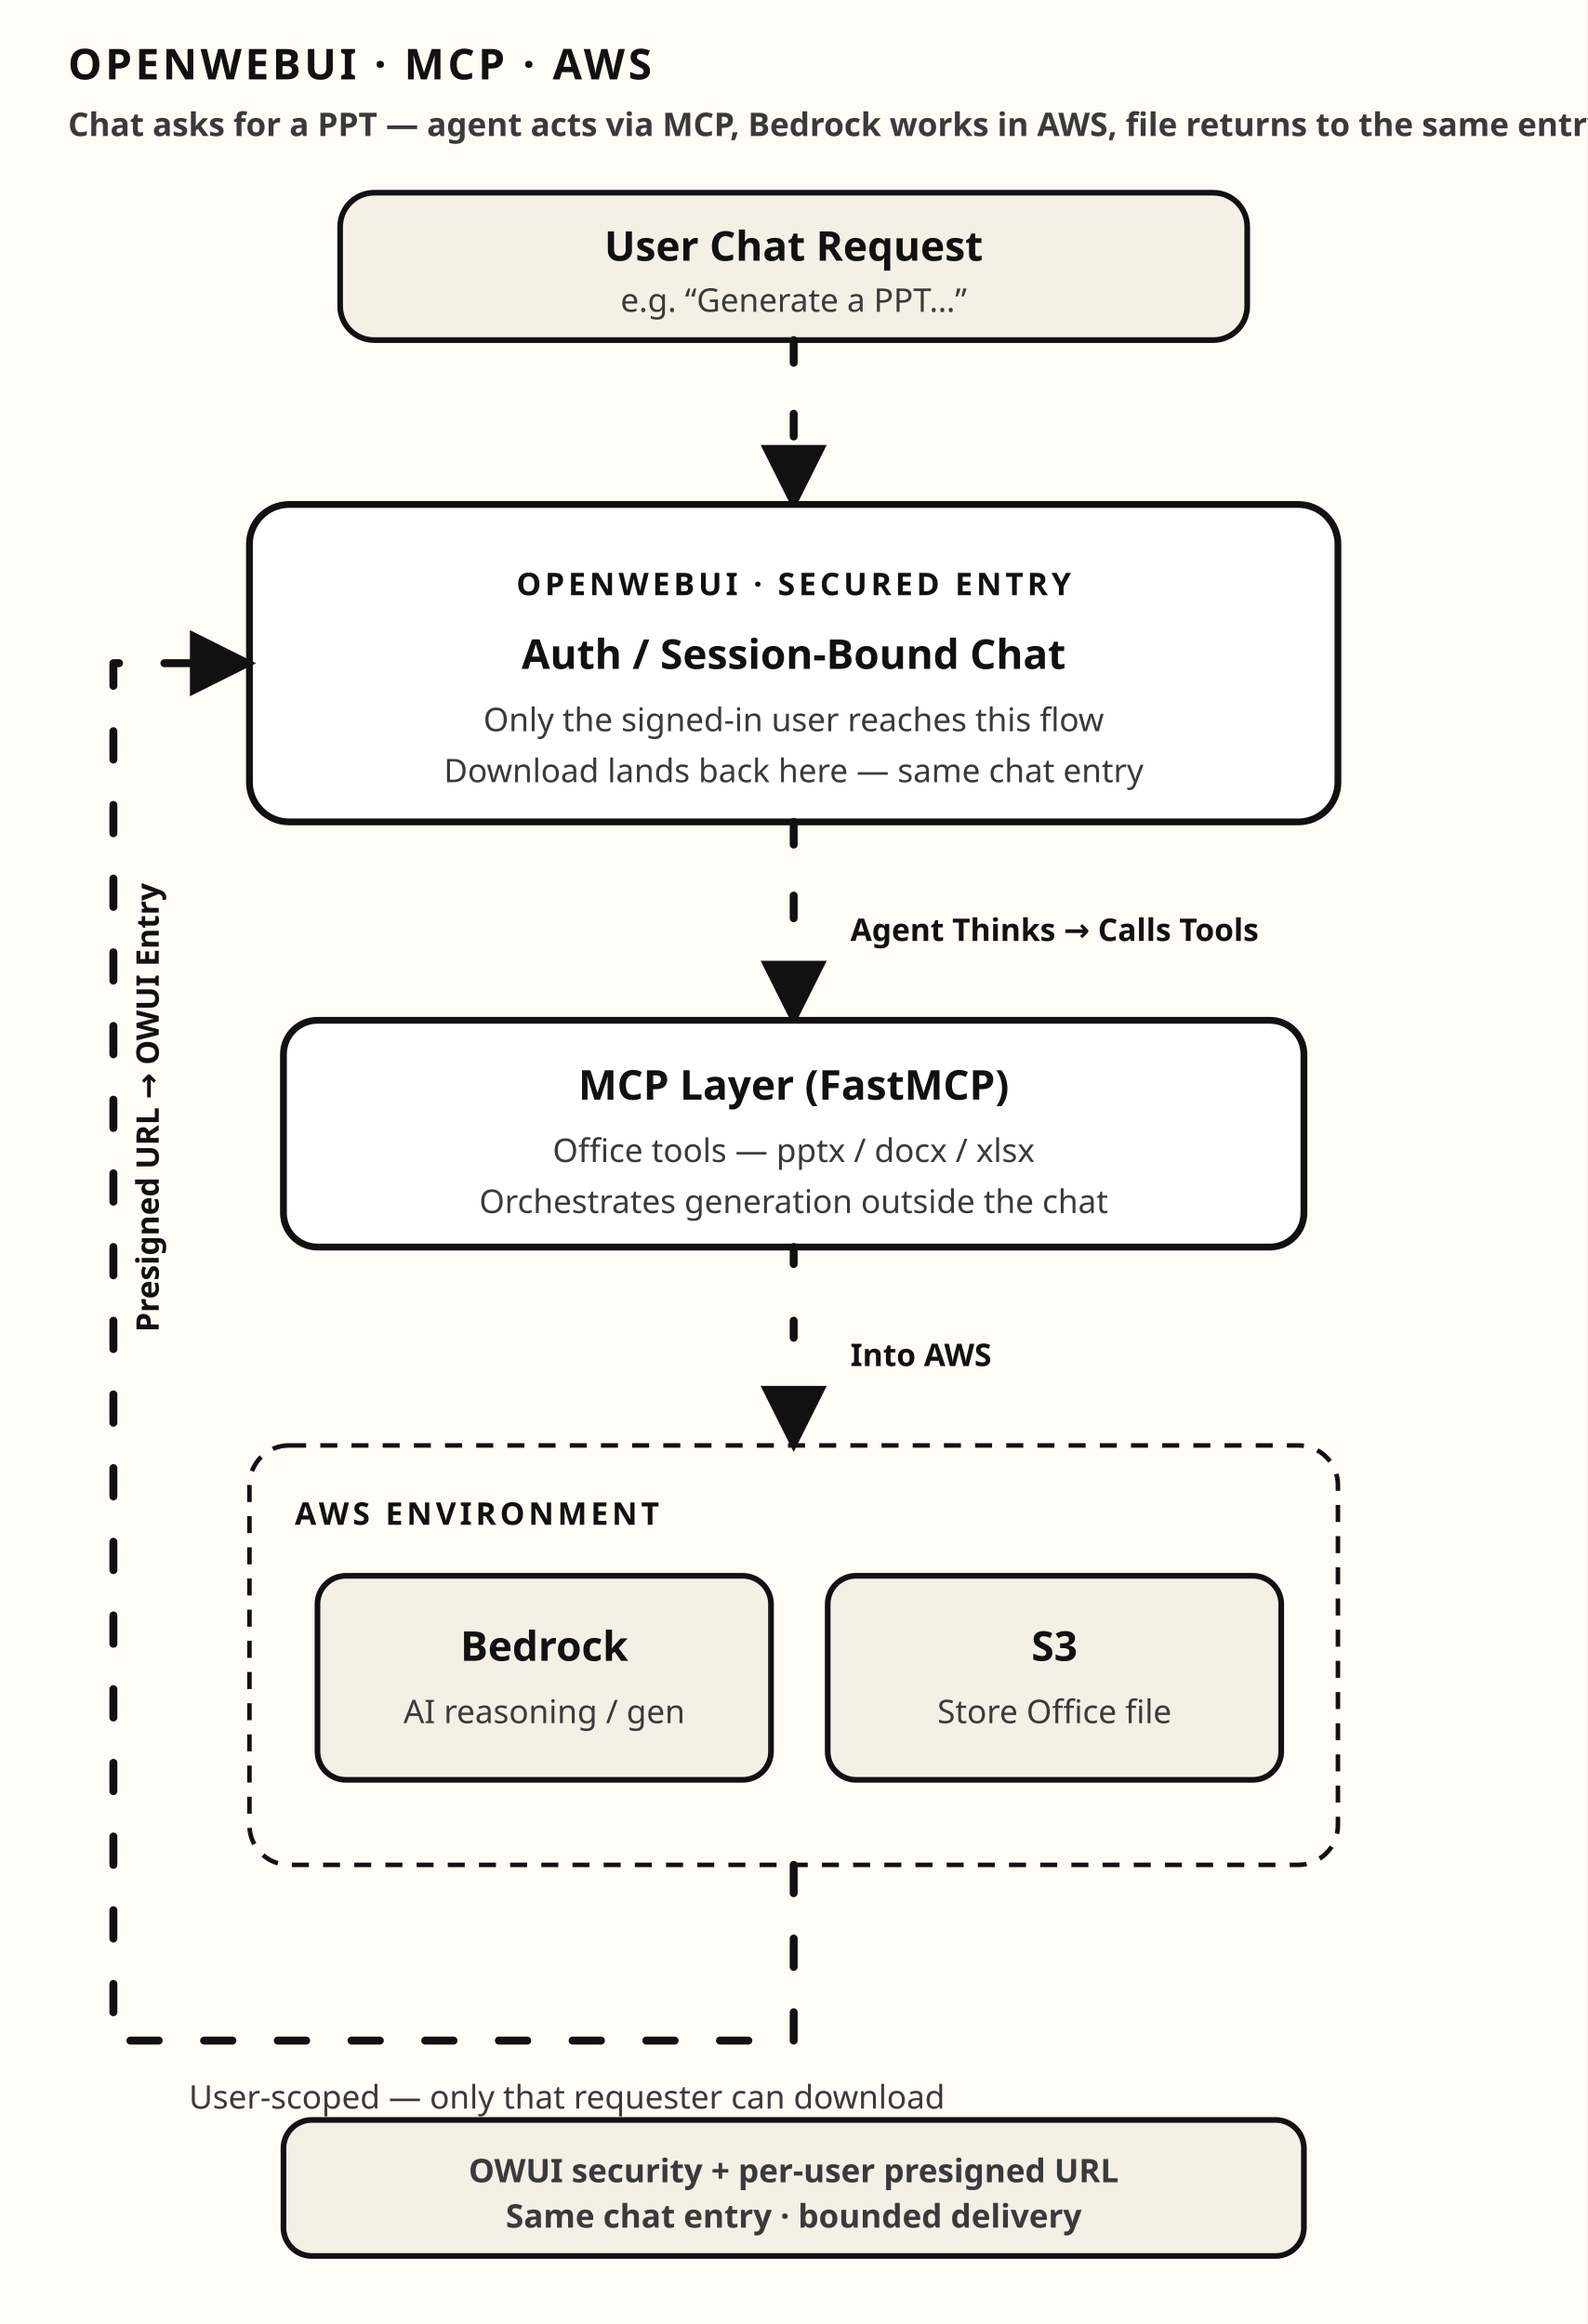
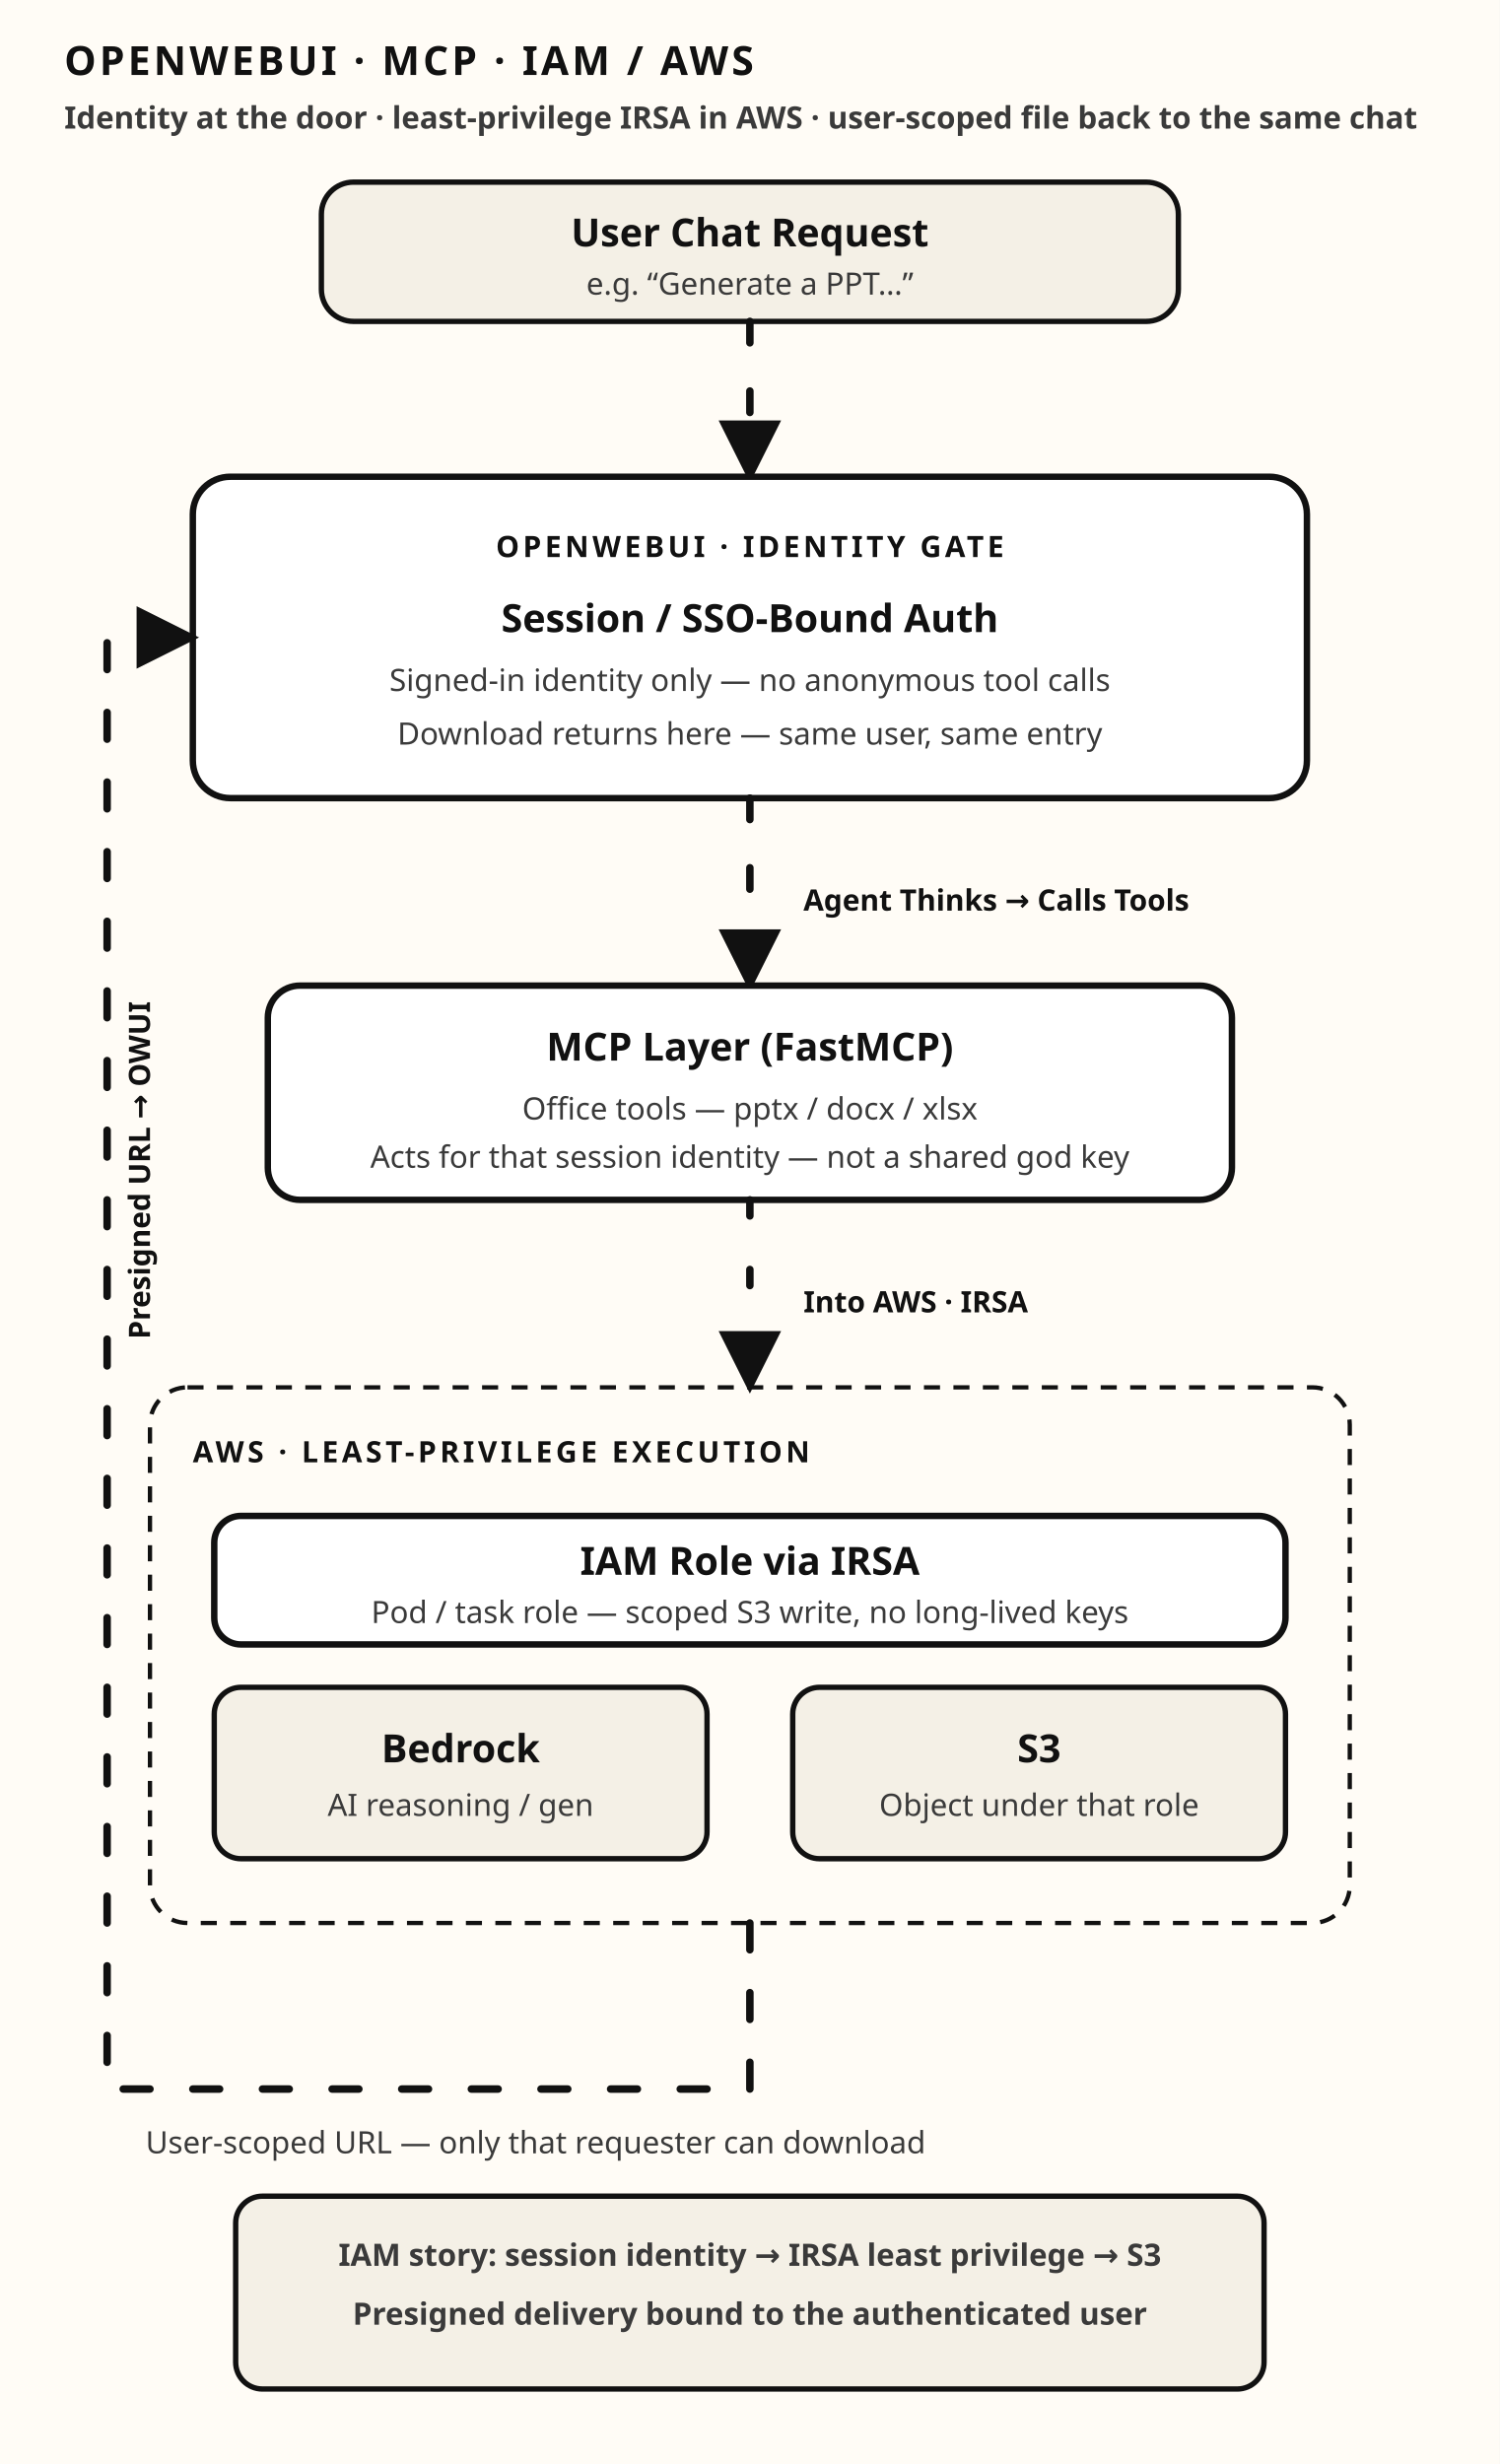
- <svg xmlns="http://www.w3.org/2000/svg" viewBox="0 0 560 820" role="img" aria-labelledby="t d">
+ <svg xmlns="http://www.w3.org/2000/svg" viewBox="0 0 560 920" role="img" aria-labelledby="t d">
  <defs>
    <marker id="a" viewBox="0 0 12 12" refX="10" refY="6" markerWidth="10" markerHeight="10" orient="auto-start-reverse">
      <path d="M1 1 L11 6 L1 11 Z" fill="#111" />
    </marker>
    <style>
      .bg { fill:#fffcf6; }
      .b { fill:#f4f0e6; stroke:#111; stroke-width:2; }
      .hi { fill:#fff; stroke:#111; stroke-width:2.4; }
      .out { fill:none; stroke:#111; stroke-width:1.6; stroke-dasharray:6 5; }
      .plane { fill:none; stroke:#111; stroke-width:1.8; stroke-dasharray:7 5; }
      .cloud { fill:none; stroke:#111; stroke-width:1.6; stroke-dasharray:6 5; }
      .title { font-family:Segoe UI,system-ui,sans-serif; font-size:15px; font-weight:800; letter-spacing:0.08em; fill:#111; }
      .lab { font-family:Segoe UI,system-ui,sans-serif; font-size:14.5px; font-weight:800; fill:#111; }
      .sub { font-family:Segoe UI,system-ui,sans-serif; font-size:11.5px; font-weight:500; fill:#3a3a3a; }
      .cap { font-family:Segoe UI,system-ui,sans-serif; font-size:11px; font-weight:800; letter-spacing:0.12em; fill:#111; }
      .line {
        stroke:#111; stroke-width:2.8; fill:none; marker-end:url(#a);
        stroke-linecap:round; stroke-linejoin:round;
        stroke-dasharray:8 18;
        animation: flow 1.35s linear infinite;
      }
      .line.ingest {
        stroke-dasharray: 6 20;
        animation: flow 1.55s linear infinite;
      }
      .line.return {
        stroke-dasharray: 10 16;
        animation: flow 1.15s linear infinite;
      }
      .line.stem {
        marker-end: none;
        stroke-dasharray: 8 18;
        animation: flow 1.35s linear infinite;
      }
      .line.gate {
        stroke-dasharray: 6 14;
        animation: flow 1.4s linear infinite;
      }
      .hi.pulse {
        animation: node-pulse 2.6s ease-in-out infinite;
      }
      .lbl.flow-lbl {
        animation: lbl-pulse 2.2s ease-in-out infinite;
      }
      .chip { fill:#fff; stroke:#111; stroke-width:1.6; }
      .lbl { font-family:Segoe UI,system-ui,sans-serif; font-size:11px; font-weight:700; fill:#111; }
      .foot { font-family:Segoe UI,system-ui,sans-serif; font-size:11.5px; font-weight:600; fill:#3a3a3a; }
      @keyframes flow {
        to { stroke-dashoffset: -52; }
      }
      @keyframes node-pulse {
        0%, 100% { stroke-width: 2.4; }
        50% { stroke-width: 3.4; }
      }
      @keyframes lbl-pulse {
        0%, 100% { opacity: 0.55; }
        50% { opacity: 1; }
      }
      @media (prefers-reduced-motion: reduce) {
        .line, .line.ingest, .line.return, .line.stem, .line.gate, .hi.pulse, .lbl.flow-lbl { animation: none; }
        .line, .line.ingest, .line.return, .line.stem, .line.gate { stroke-dasharray: none; }
      }
    </style>
  </defs>
-   <rect class="bg" width="560" height="820" />
-   <text x="24" y="28" class="title">OPENWEBUI · MCP · AWS</text>
-   <text x="24" y="48" class="foot">Chat asks for a PPT — agent acts via MCP, Bedrock works in AWS, file returns to the same entry</text>
+   <rect class="bg" width="560" height="920" />
+   <text x="24" y="28" class="title">OPENWEBUI · MCP · IAM / AWS</text>
+   <text x="24" y="48" class="foot">Identity at the door · least-privilege IRSA in AWS · user-scoped file back to the same chat</text>
  <rect class="b" x="120" y="68" width="320" height="52" rx="12" />
  <text x="280" y="92" text-anchor="middle" class="lab">User Chat Request</text>
  <text x="280" y="110" text-anchor="middle" class="sub">e.g. “Generate a PPT…”</text>
  <line class="line" x1="280" y1="120" x2="280" y2="178" />
-   <rect class="hi pulse" x="88" y="178" width="384" height="112" rx="14" />
-   <text x="280" y="210" text-anchor="middle" class="cap">OPENWEBUI · SECURED ENTRY</text>
-   <text x="280" y="236" text-anchor="middle" class="lab">Auth / Session-Bound Chat</text>
-   <text x="280" y="258" text-anchor="middle" class="sub">Only the signed-in user reaches this flow</text>
-   <text x="280" y="276" text-anchor="middle" class="sub">Download lands back here — same chat entry</text>
-   <line class="line" x1="280" y1="290" x2="280" y2="360" />
-   <text x="300" y="332" class="lbl flow-lbl">Agent Thinks → Calls Tools</text>
-   <rect class="hi" x="100" y="360" width="360" height="80" rx="12" />
-   <text x="280" y="388" text-anchor="middle" class="lab">MCP Layer (FastMCP)</text>
-   <text x="280" y="410" text-anchor="middle" class="sub">Office tools — pptx / docx / xlsx</text>
-   <text x="280" y="428" text-anchor="middle" class="sub">Orchestrates generation outside the chat</text>
-   <line class="line ingest" x1="280" y1="440" x2="280" y2="510" />
-   <text x="300" y="482" class="lbl flow-lbl">Into AWS</text>
-   <rect class="cloud" x="88" y="510" width="384" height="148" rx="14" />
-   <text x="104" y="538" class="cap">AWS ENVIRONMENT</text>
-   <rect class="b" x="112" y="556" width="160" height="72" rx="10" />
-   <text x="192" y="586" text-anchor="middle" class="lab">Bedrock</text>
-   <text x="192" y="608" text-anchor="middle" class="sub">AI reasoning / gen</text>
-   <rect class="b" x="292" y="556" width="160" height="72" rx="10" />
-   <text x="372" y="586" text-anchor="middle" class="lab">S3</text>
-   <text x="372" y="608" text-anchor="middle" class="sub">Store Office file</text>
-   <path class="line return" d="M280 658 V720 H40 V234 H88" />
-   <text x="56" y="470" class="lbl flow-lbl" transform="rotate(-90 56 470)">Presigned URL → OWUI Entry</text>
-   <text x="200" y="744" text-anchor="middle" class="sub">User-scoped — only that requester can download</text>
-   <rect class="b" x="100" y="748" width="360" height="48" rx="10" />
-   <text x="280" y="770" text-anchor="middle" class="foot">OWUI security + per-user presigned URL</text>
-   <text x="280" y="786" text-anchor="middle" class="foot">Same chat entry · bounded delivery</text>
+   <rect class="hi pulse" x="72" y="178" width="416" height="120" rx="14" />
+   <text x="280" y="208" text-anchor="middle" class="cap">OPENWEBUI · IDENTITY GATE</text>
+   <text x="280" y="236" text-anchor="middle" class="lab">Session / SSO-Bound Auth</text>
+   <text x="280" y="258" text-anchor="middle" class="sub">Signed-in identity only — no anonymous tool calls</text>
+   <text x="280" y="278" text-anchor="middle" class="sub">Download returns here — same user, same entry</text>
+   <line class="line" x1="280" y1="298" x2="280" y2="368" />
+   <text x="300" y="340" class="lbl flow-lbl">Agent Thinks → Calls Tools</text>
+   <rect class="hi" x="100" y="368" width="360" height="80" rx="12" />
+   <text x="280" y="396" text-anchor="middle" class="lab">MCP Layer (FastMCP)</text>
+   <text x="280" y="418" text-anchor="middle" class="sub">Office tools — pptx / docx / xlsx</text>
+   <text x="280" y="436" text-anchor="middle" class="sub">Acts for that session identity — not a shared god key</text>
+   <line class="line ingest" x1="280" y1="448" x2="280" y2="518" />
+   <text x="300" y="490" class="lbl flow-lbl">Into AWS · IRSA</text>
+   <rect class="cloud" x="56" y="518" width="448" height="200" rx="14" />
+   <text x="72" y="546" class="cap">AWS · LEAST-PRIVILEGE EXECUTION</text>
+   <rect class="hi pulse" x="80" y="566" width="400" height="48" rx="10" />
+   <text x="280" y="588" text-anchor="middle" class="lab">IAM Role via IRSA</text>
+   <text x="280" y="606" text-anchor="middle" class="sub">Pod / task role — scoped S3 write, no long-lived keys</text>
+   <rect class="b" x="80" y="630" width="184" height="64" rx="10" />
+   <text x="172" y="658" text-anchor="middle" class="lab">Bedrock</text>
+   <text x="172" y="678" text-anchor="middle" class="sub">AI reasoning / gen</text>
+   <rect class="b" x="296" y="630" width="184" height="64" rx="10" />
+   <text x="388" y="658" text-anchor="middle" class="lab">S3</text>
+   <text x="388" y="678" text-anchor="middle" class="sub">Object under that role</text>
+   <path class="line return" d="M280 718 V780 H40 V238 H72" />
+   <text x="56" y="500" class="lbl flow-lbl" transform="rotate(-90 56 500)">Presigned URL → OWUI</text>
+   <text x="200" y="804" text-anchor="middle" class="sub">User-scoped URL — only that requester can download</text>
+   <rect class="b" x="88" y="820" width="384" height="72" rx="10" />
+   <text x="280" y="846" text-anchor="middle" class="foot">IAM story: session identity → IRSA least privilege → S3</text>
+   <text x="280" y="868" text-anchor="middle" class="foot">Presigned delivery bound to the authenticated user</text>
</svg>
